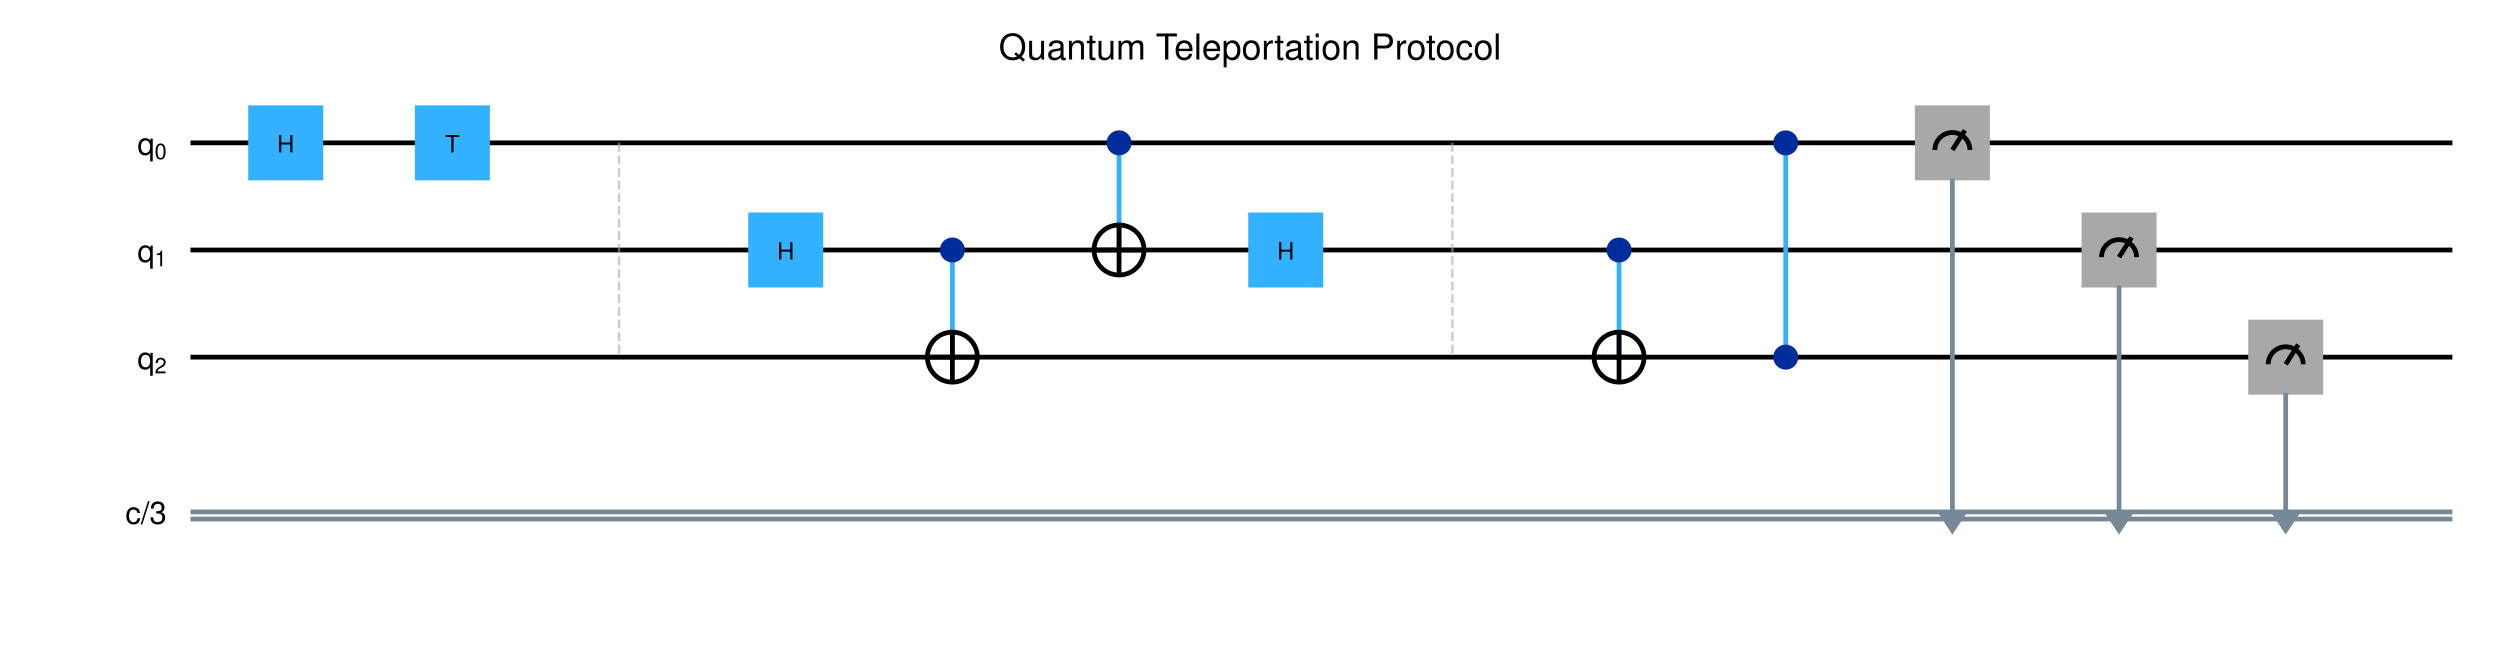
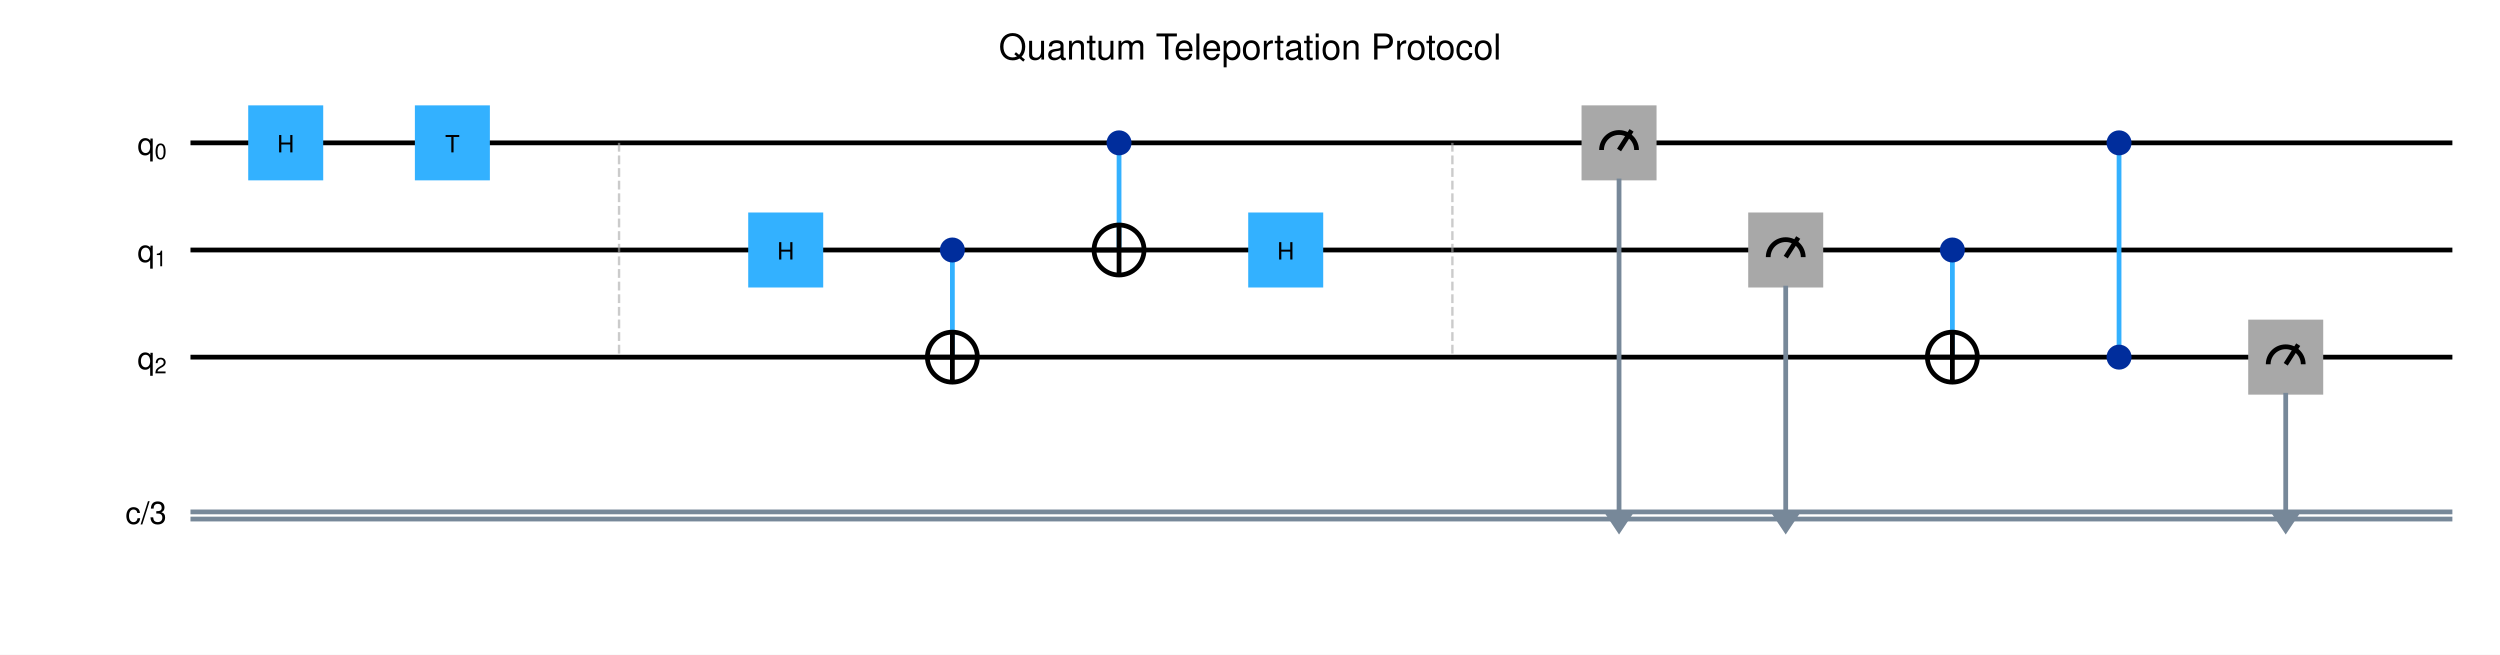
<svg xmlns="http://www.w3.org/2000/svg" width="1050" height="275" viewBox="0 0 1050 275">
  <rect width="1050" height="275" fill="#ffffff" />
  <text x="525.0" y="25" text-anchor="middle" font-family="Helvetica" font-size="15">Quantum Teleportation Protocol</text>
  <line x1="80" y1="60" x2="1030" y2="60" stroke="#000000" stroke-width="2" />
  <text x="70" y="65" text-anchor="end" font-family="Helvetica" font-size="13">q<tspan baseline-shift="sub" font-size="9.1">0</tspan>
  </text>
  <line x1="80" y1="105" x2="1030" y2="105" stroke="#000000" stroke-width="2" />
  <text x="70" y="110" text-anchor="end" font-family="Helvetica" font-size="13">q<tspan baseline-shift="sub" font-size="9.1">1</tspan>
  </text>
  <line x1="80" y1="150" x2="1030" y2="150" stroke="#000000" stroke-width="2" />
  <text x="70" y="155" text-anchor="end" font-family="Helvetica" font-size="13">q<tspan baseline-shift="sub" font-size="9.1">2</tspan>
  </text>
  <line x1="80" y1="215" x2="1030" y2="215" stroke="#778899" stroke-width="2" />
  <line x1="80" y1="218" x2="1030" y2="218" stroke="#778899" stroke-width="2" />
  <text x="70" y="220" text-anchor="end" font-family="Helvetica" font-size="13">c/3</text>
  <rect x="105.0" y="45.0" width="30" height="30" fill="#33b1ff" stroke="#33b1ff" stroke-width="1.5" />
  <text x="120" y="64" text-anchor="middle" font-family="Helvetica" font-size="10" fill="#000000">H</text>
  <rect x="175.0" y="45.0" width="30" height="30" fill="#33b1ff" stroke="#33b1ff" stroke-width="1.5" />
  <text x="190" y="64" text-anchor="middle" font-family="Helvetica" font-size="10" fill="#000000">T</text>
  <line x1="260" y1="60" x2="260" y2="150" stroke="#a8a8a8" stroke-width="1" stroke-dasharray="3.7,1.6" opacity="0.6" />
  <rect x="315.0" y="90.0" width="30" height="30" fill="#33b1ff" stroke="#33b1ff" stroke-width="1.5" />
  <text x="330" y="109" text-anchor="middle" font-family="Helvetica" font-size="10" fill="#000000">H</text>
  <line x1="400" y1="105" x2="400" y2="150" stroke="#33b1ff" stroke-width="2" />
  <circle cx="400" cy="105" r="4.5" fill="#002d9c" stroke="#002d9c" stroke-width="1.5" />
  <circle cx="400" cy="150" r="10.5" fill="none" stroke="#000000" stroke-width="2" />
  <line x1="389.5" y1="150" x2="410.5" y2="150" stroke="#000000" stroke-width="2" />
  <line x1="400" y1="139.5" x2="400" y2="160.5" stroke="#000000" stroke-width="2" />
  <line x1="470" y1="60" x2="470" y2="105" stroke="#33b1ff" stroke-width="2" />
  <circle cx="470" cy="60" r="4.5" fill="#002d9c" stroke="#002d9c" stroke-width="1.5" />
  <circle cx="470" cy="105" r="10.5" fill="none" stroke="#000000" stroke-width="2" />
  <line x1="459.5" y1="105" x2="480.5" y2="105" stroke="#000000" stroke-width="2" />
  <line x1="470" y1="94.5" x2="470" y2="115.5" stroke="#000000" stroke-width="2" />
  <rect x="525.0" y="90.0" width="30" height="30" fill="#33b1ff" stroke="#33b1ff" stroke-width="1.5" />
  <text x="540" y="109" text-anchor="middle" font-family="Helvetica" font-size="10" fill="#000000">H</text>
  <line x1="610" y1="60" x2="610" y2="150" stroke="#a8a8a8" stroke-width="1" stroke-dasharray="3.7,1.6" opacity="0.6" />
-   <line x1="680" y1="105" x2="680" y2="150" stroke="#33b1ff" stroke-width="2" />
-   <circle cx="680" cy="105" r="4.5" fill="#002d9c" stroke="#002d9c" stroke-width="1.5" />
-   <circle cx="680" cy="150" r="10.5" fill="none" stroke="#000000" stroke-width="2" />
-   <line x1="669.5" y1="150" x2="690.5" y2="150" stroke="#000000" stroke-width="2" />
-   <line x1="680" y1="139.5" x2="680" y2="160.5" stroke="#000000" stroke-width="2" />
-   <line x1="750" y1="60" x2="750" y2="150" stroke="#33b1ff" stroke-width="2" />
-   <circle cx="750" cy="60" r="4.5" fill="#002d9c" stroke="#002d9c" stroke-width="1.5" />
-   <circle cx="750" cy="150" r="4.5" fill="#002d9c" stroke="#002d9c" stroke-width="1.5" />
-   <rect x="805.0" y="45.0" width="30" height="30" fill="#a8a8a8" stroke="#a8a8a8" stroke-width="1.5" />
-   <path d="M 812.65 63 A 7.35 7.35 0 0 1 827.35 63" fill="none" stroke="#000000" stroke-width="2" />
-   <line x1="820" y1="63" x2="825.25" y2="54.75" stroke="#000000" stroke-width="2" />
-   <line x1="820" y1="75.0" x2="820" y2="216.5" stroke="#778899" stroke-width="2" />
-   <polygon points="820,224.5 814,215.5 826,215.5" fill="#778899" />
-   <rect x="875.0" y="90.0" width="30" height="30" fill="#a8a8a8" stroke="#a8a8a8" stroke-width="1.5" />
-   <path d="M 882.65 108 A 7.35 7.35 0 0 1 897.35 108" fill="none" stroke="#000000" stroke-width="2" />
-   <line x1="890" y1="108" x2="895.25" y2="99.75" stroke="#000000" stroke-width="2" />
-   <line x1="890" y1="120.0" x2="890" y2="216.5" stroke="#778899" stroke-width="2" />
-   <polygon points="890,224.5 884,215.5 896,215.5" fill="#778899" />
+   <rect x="665.0" y="45.0" width="30" height="30" fill="#a8a8a8" stroke="#a8a8a8" stroke-width="1.5" />
+   <path d="M 672.65 63 A 7.35 7.35 0 0 1 687.35 63" fill="none" stroke="#000000" stroke-width="2" />
+   <line x1="680" y1="63" x2="685.25" y2="54.75" stroke="#000000" stroke-width="2" />
+   <line x1="680" y1="75.0" x2="680" y2="216.5" stroke="#778899" stroke-width="2" />
+   <polygon points="680,224.5 674,215.5 686,215.5" fill="#778899" />
+   <rect x="735.0" y="90.0" width="30" height="30" fill="#a8a8a8" stroke="#a8a8a8" stroke-width="1.5" />
+   <path d="M 742.65 108 A 7.35 7.35 0 0 1 757.35 108" fill="none" stroke="#000000" stroke-width="2" />
+   <line x1="750" y1="108" x2="755.25" y2="99.75" stroke="#000000" stroke-width="2" />
+   <line x1="750" y1="120.0" x2="750" y2="216.5" stroke="#778899" stroke-width="2" />
+   <polygon points="750,224.5 744,215.5 756,215.5" fill="#778899" />
+   <line x1="820" y1="105" x2="820" y2="150" stroke="#33b1ff" stroke-width="2" />
+   <circle cx="820" cy="105" r="4.5" fill="#002d9c" stroke="#002d9c" stroke-width="1.5" />
+   <circle cx="820" cy="150" r="10.5" fill="none" stroke="#000000" stroke-width="2" />
+   <line x1="809.5" y1="150" x2="830.5" y2="150" stroke="#000000" stroke-width="2" />
+   <line x1="820" y1="139.5" x2="820" y2="160.5" stroke="#000000" stroke-width="2" />
+   <line x1="890" y1="60" x2="890" y2="150" stroke="#33b1ff" stroke-width="2" />
+   <circle cx="890" cy="60" r="4.5" fill="#002d9c" stroke="#002d9c" stroke-width="1.5" />
+   <circle cx="890" cy="150" r="4.5" fill="#002d9c" stroke="#002d9c" stroke-width="1.5" />
  <rect x="945.0" y="135.0" width="30" height="30" fill="#a8a8a8" stroke="#a8a8a8" stroke-width="1.5" />
  <path d="M 952.65 153 A 7.35 7.35 0 0 1 967.35 153" fill="none" stroke="#000000" stroke-width="2" />
  <line x1="960" y1="153" x2="965.25" y2="144.75" stroke="#000000" stroke-width="2" />
  <line x1="960" y1="165.0" x2="960" y2="216.5" stroke="#778899" stroke-width="2" />
  <polygon points="960,224.5 954,215.5 966,215.5" fill="#778899" />
</svg>
